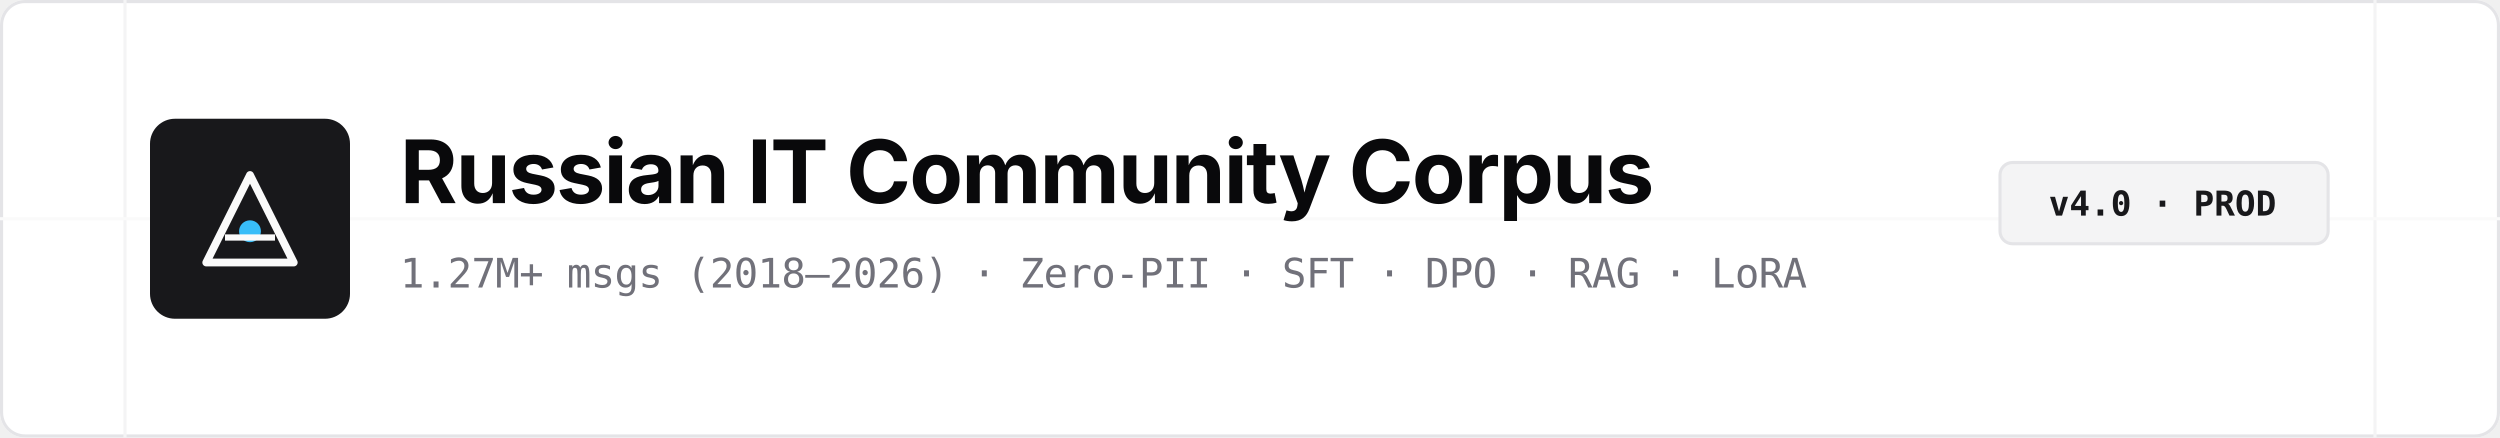
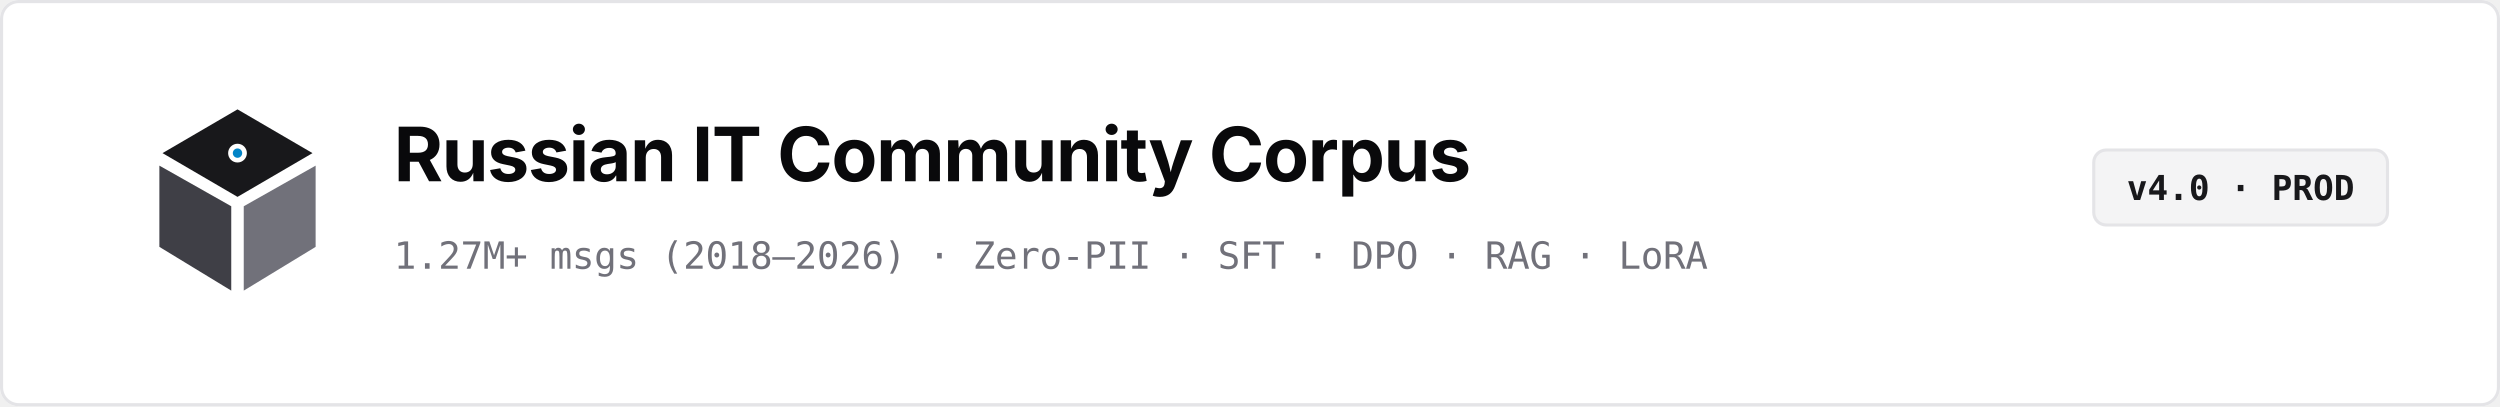
- <svg xmlns="http://www.w3.org/2000/svg" viewBox="0 0 800 140" width="800" height="140">
-   <rect width="800" height="140" fill="#ffffff" rx="8" />
-   <rect x="0.5" y="0.5" width="799" height="139" rx="7.5" fill="none" stroke="#e4e4e7" stroke-width="1" />
-   <line x1="40" y1="0" x2="40" y2="140" stroke="#f4f4f5" stroke-width="1" />
-   <line x1="760" y1="0" x2="760" y2="140" stroke="#f4f4f5" stroke-width="1" />
-   <line x1="0" y1="70" x2="800" y2="70" stroke="#fafafa" stroke-width="1" />
-   <g transform="translate(48, 38)">
-     <rect width="64" height="64" rx="8" fill="#18181b" />
-     <path d="M18 46 L32 18 L46 46 Z" fill="none" stroke="#fafafa" stroke-width="2.5" stroke-linejoin="round" />
-     <circle cx="32" cy="36" r="3.5" fill="#38bdf8" />
-     <line x1="24" y1="38" x2="40" y2="38" stroke="#fafafa" stroke-width="2" />
+ <svg xmlns="http://www.w3.org/2000/svg" viewBox="0 0 800 130" width="800" height="130">
+   <rect width="800" height="130" fill="#ffffff" rx="6" />
+   <rect x="0.5" y="0.5" width="799" height="129" rx="5.5" fill="none" stroke="#e4e4e7" stroke-width="1" />
+   <g transform="translate(36, 25)">
+     <path d="M40 10 L64 24 L40 38 L16 24 Z" fill="#18181b" />
+     <path d="M15 28 L38 41 L38 68 L15 54 Z" fill="#3f3f46" />
+     <path d="M42 41 L65 28 L65 54 L42 68 Z" fill="#71717a" />
+     <circle cx="40" cy="24" r="3" fill="#ffffff" />
+     <circle cx="40" cy="24" r="1.5" fill="#0284c7" />
  </g>
-   <text x="128" y="65" font-family="-apple-system, BlinkMacSystemFont, 'Segoe UI', 'Inter', Roboto, sans-serif" font-size="28" font-weight="700" fill="#09090b" letter-spacing="-0.5">
+   <text x="126" y="58" font-family="-apple-system, BlinkMacSystemFont, 'Segoe UI', 'Inter', Roboto, sans-serif" font-size="24" font-weight="700" fill="#09090b" letter-spacing="-0.4">
    Russian IT Community Corpus
  </text>
-   <text x="128" y="92" font-family="'JetBrains Mono', 'SFMono-Regular', Menlo, Monaco, Consolas, monospace" font-size="13" font-weight="500" fill="#71717a" letter-spacing="-0.2">
+   <text x="126" y="86" font-family="'JetBrains Mono', 'SFMono-Regular', Menlo, Monaco, Consolas, monospace" font-size="12" font-weight="500" fill="#71717a" letter-spacing="-0.1">
    1.27M+ msgs (2018–2026) · Zero-PII · SFT · DPO · RAG · LoRA
  </text>
-   <g transform="translate(640, 52)">
-     <rect width="105" height="26" rx="4" fill="#f4f4f5" stroke="#e4e4e7" stroke-width="1" />
-     <text x="52" y="17" font-family="'JetBrains Mono', monospace" font-size="11" font-weight="600" fill="#18181b" text-anchor="middle">v4.0 · PROD</text>
+   <g transform="translate(670, 48)">
+     <rect width="94" height="24" rx="4" fill="#f4f4f5" stroke="#e4e4e7" stroke-width="1" />
+     <text x="47" y="16" font-family="'JetBrains Mono', monospace" font-size="11" font-weight="600" fill="#18181b" text-anchor="middle">v4.0 · PROD</text>
  </g>
</svg>
